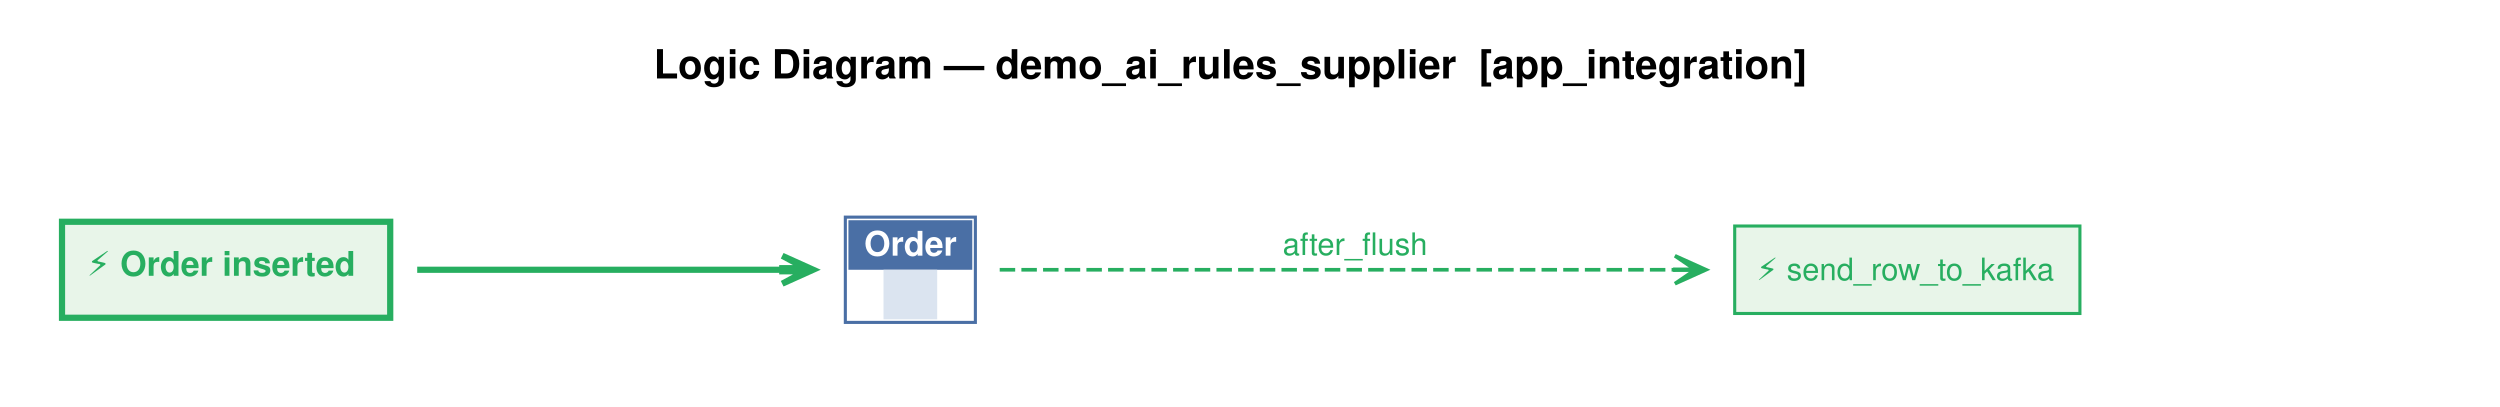
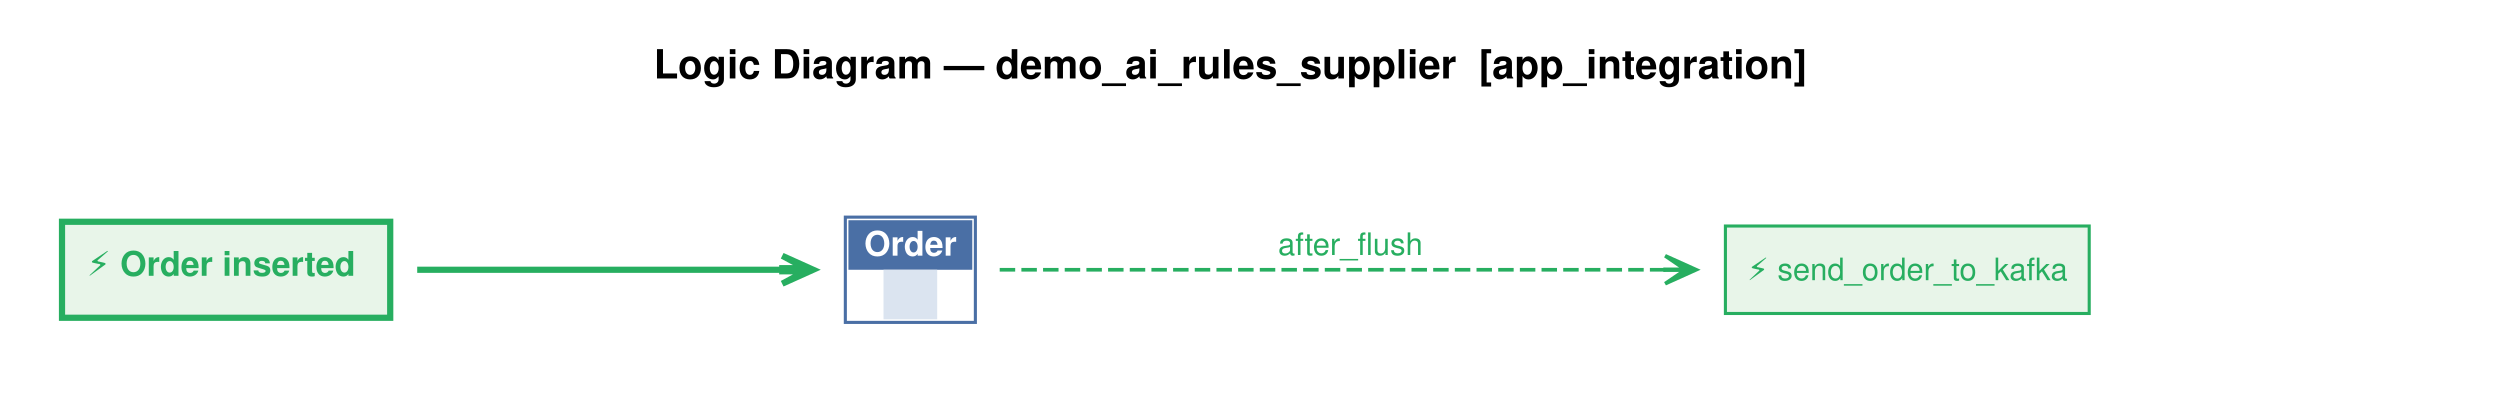
<svg xmlns="http://www.w3.org/2000/svg" width="805pt" height="131pt" viewBox="18.80 18.80 805.40 131.40">
  <g id="graph0" class="graph" transform="scale(1 1) rotate(0) translate(28.8 140.05)">
    <polygon fill="white" stroke="none" points="-28.8,28.8 -28.8,-140.05 813.8,-140.05 813.8,28.8 -28.8,28.8" />
    <text xml:space="preserve" text-anchor="start" x="200.12" y="-95.9" font-family="Helvetica,sans-Serif" font-weight="bold" font-size="13.00">Logic Diagram — demo_ai_rules_supplier  [app_integration]</text>
    <g id="clust2" class="cluster">
</g>
    <g id="node1" class="node">
      <polygon fill="#e8f5e9" stroke="none" points="8,-17.62 8,-50.62 116,-50.62 116,-17.62 8,-17.62" />
+       <text xml:space="preserve" text-anchor="start" x="17" y="-32.17" font-family="Helvetica,sans-Serif" font-weight="bold" font-size="11.00" fill="#27ae60">⚡ Order inserted</text>
      <polygon fill="none" stroke="#27ae60" stroke-width="2" points="9,-18.62 9,-49.62 115,-49.62 115,-18.62 9,-18.62" />
-       <text xml:space="preserve" text-anchor="start" x="17" y="-32.17" font-family="Helvetica,sans-Serif" font-weight="bold" font-size="11.00" fill="#27ae60">⚡ Order inserted</text>
    </g>
    <g id="node2" class="node">
-       <polygon fill="none" stroke="#4a6fa5" points="262,-17.12 262,-51.12 304,-51.12 304,-17.12 262,-17.12" />
      <polygon fill="#4a6fa5" stroke="none" points="263,-34.12 263,-50.12 303,-50.12 303,-34.12 263,-34.12" />
      <text xml:space="preserve" text-anchor="start" x="265" y="-38.67" font-family="Helvetica,sans-Serif" font-weight="bold" font-size="11.00" fill="white"> Order </text>
      <polygon fill="#dbe4f0" stroke="none" points="274.33,-18.12 274.33,-34.12 291.67,-34.12 291.67,-18.12 274.33,-18.12" />
      <text xml:space="preserve" text-anchor="start" x="280" y="-23.12" font-family="Helvetica,sans-Serif" font-size="11.00" fill="#1a1a2e">  </text>
+       <polygon fill="none" stroke="#4a6fa5" points="262,-17.12 262,-51.12 304,-51.12 304,-17.12 262,-17.12" />
    </g>
    <g id="edge1" class="edge">
      <path fill="none" stroke="#27ae60" stroke-width="2" d="M123.72,-34.12C163.1,-34.12 202.47,-34.12 241.85,-34.12" />
      <polygon fill="#27ae60" stroke="#27ae60" stroke-width="2" points="251.63,-34.13 241.63,-38.63 249.07,-34.63 241.63,-34.63 241.63,-34.13 241.63,-33.63 249.07,-33.63 241.63,-29.63 251.63,-34.13" />
    </g>
    <g id="node3" class="node">
-       <polygon fill="#e8f5e9" stroke="none" points="549.25,-20 549.25,-48.25 660.75,-48.25 660.75,-20 549.25,-20" />
-       <polygon fill="none" stroke="#27ae60" points="549.25,-20 549.25,-48.25 660.75,-48.25 660.75,-20 549.25,-20" />
-       <text xml:space="preserve" text-anchor="start" x="556.25" y="-30.75" font-family="Helvetica,sans-Serif" font-size="10.00" fill="#27ae60">⚡ send_row_to_kafka</text>
+       <polygon fill="#e8f5e9" stroke="none" points="546.25,-20 546.25,-48.25 663.75,-48.25 663.75,-20 546.25,-20" />
+       <text xml:space="preserve" text-anchor="start" x="553.25" y="-30.75" font-family="Helvetica,sans-Serif" font-size="10.00" fill="#27ae60">⚡ send_order_to_kafka</text>
+       <polygon fill="none" stroke="#27ae60" points="546.25,-20 546.25,-48.25 663.75,-48.25 663.75,-20 546.25,-20" />
    </g>
    <g id="edge2" class="edge">
-       <path fill="none" stroke="#27ae60" stroke-width="1.2" stroke-dasharray="5,2" d="M311.86,-34.12C360.55,-34.12 460.51,-34.12 530.09,-34.12" />
-       <polygon fill="#27ae60" stroke="#27ae60" stroke-width="1.2" points="539.95,-34.13 529.95,-38.63 536.41,-34.23 529.95,-34.23 529.95,-34.13 529.95,-34.03 536.41,-34.03 529.95,-29.63 539.95,-34.13" />
-       <text xml:space="preserve" text-anchor="middle" x="426.62" y="-38.88" font-family="Helvetica,sans-Serif" font-size="10.00" fill="#27ae60">after_flush</text>
+       <path fill="none" stroke="#27ae60" stroke-width="1.2" stroke-dasharray="5,2" d="M311.86,-34.12C359.82,-34.12 457.52,-34.12 526.93,-34.12" />
+       <polygon fill="#27ae60" stroke="#27ae60" stroke-width="1.2" points="536.79,-34.13 526.79,-38.63 533.25,-34.23 526.79,-34.23 526.79,-34.13 526.79,-34.03 533.25,-34.03 526.79,-29.63 536.79,-34.13" />
+       <text xml:space="preserve" text-anchor="middle" x="425.12" y="-38.88" font-family="Helvetica,sans-Serif" font-size="10.00" fill="#27ae60">after_flush</text>
    </g>
  </g>
</svg>
